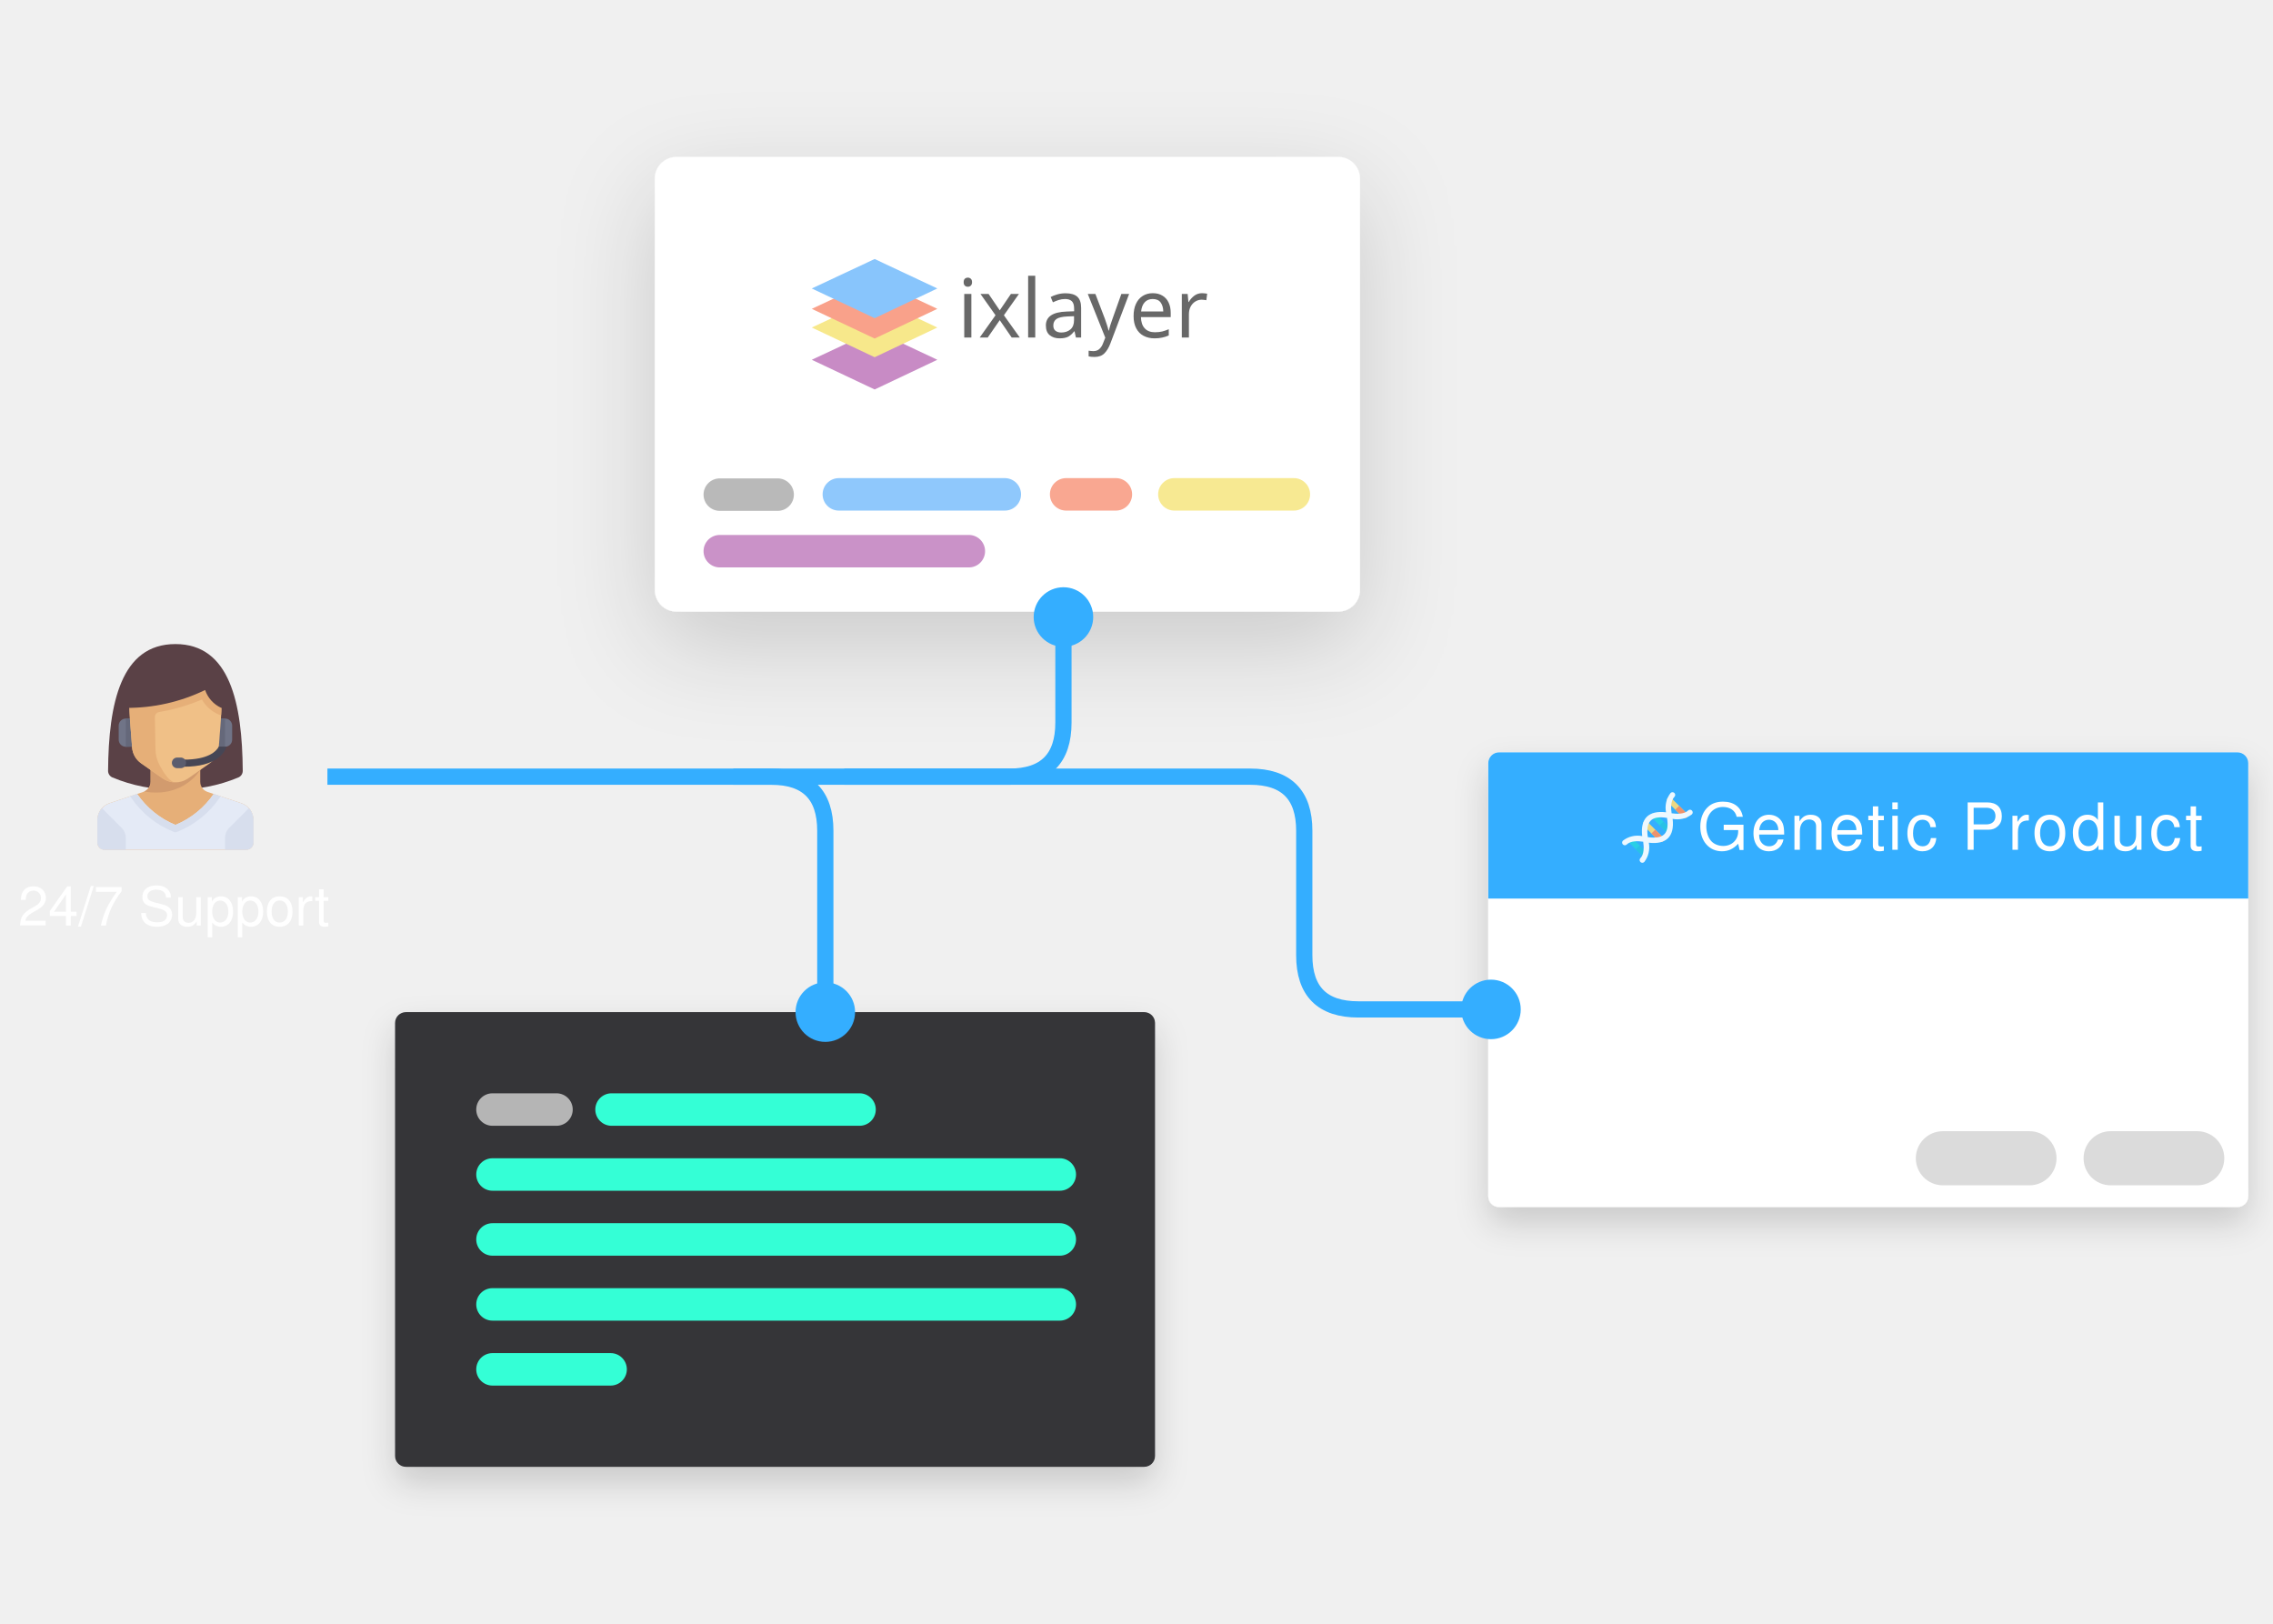
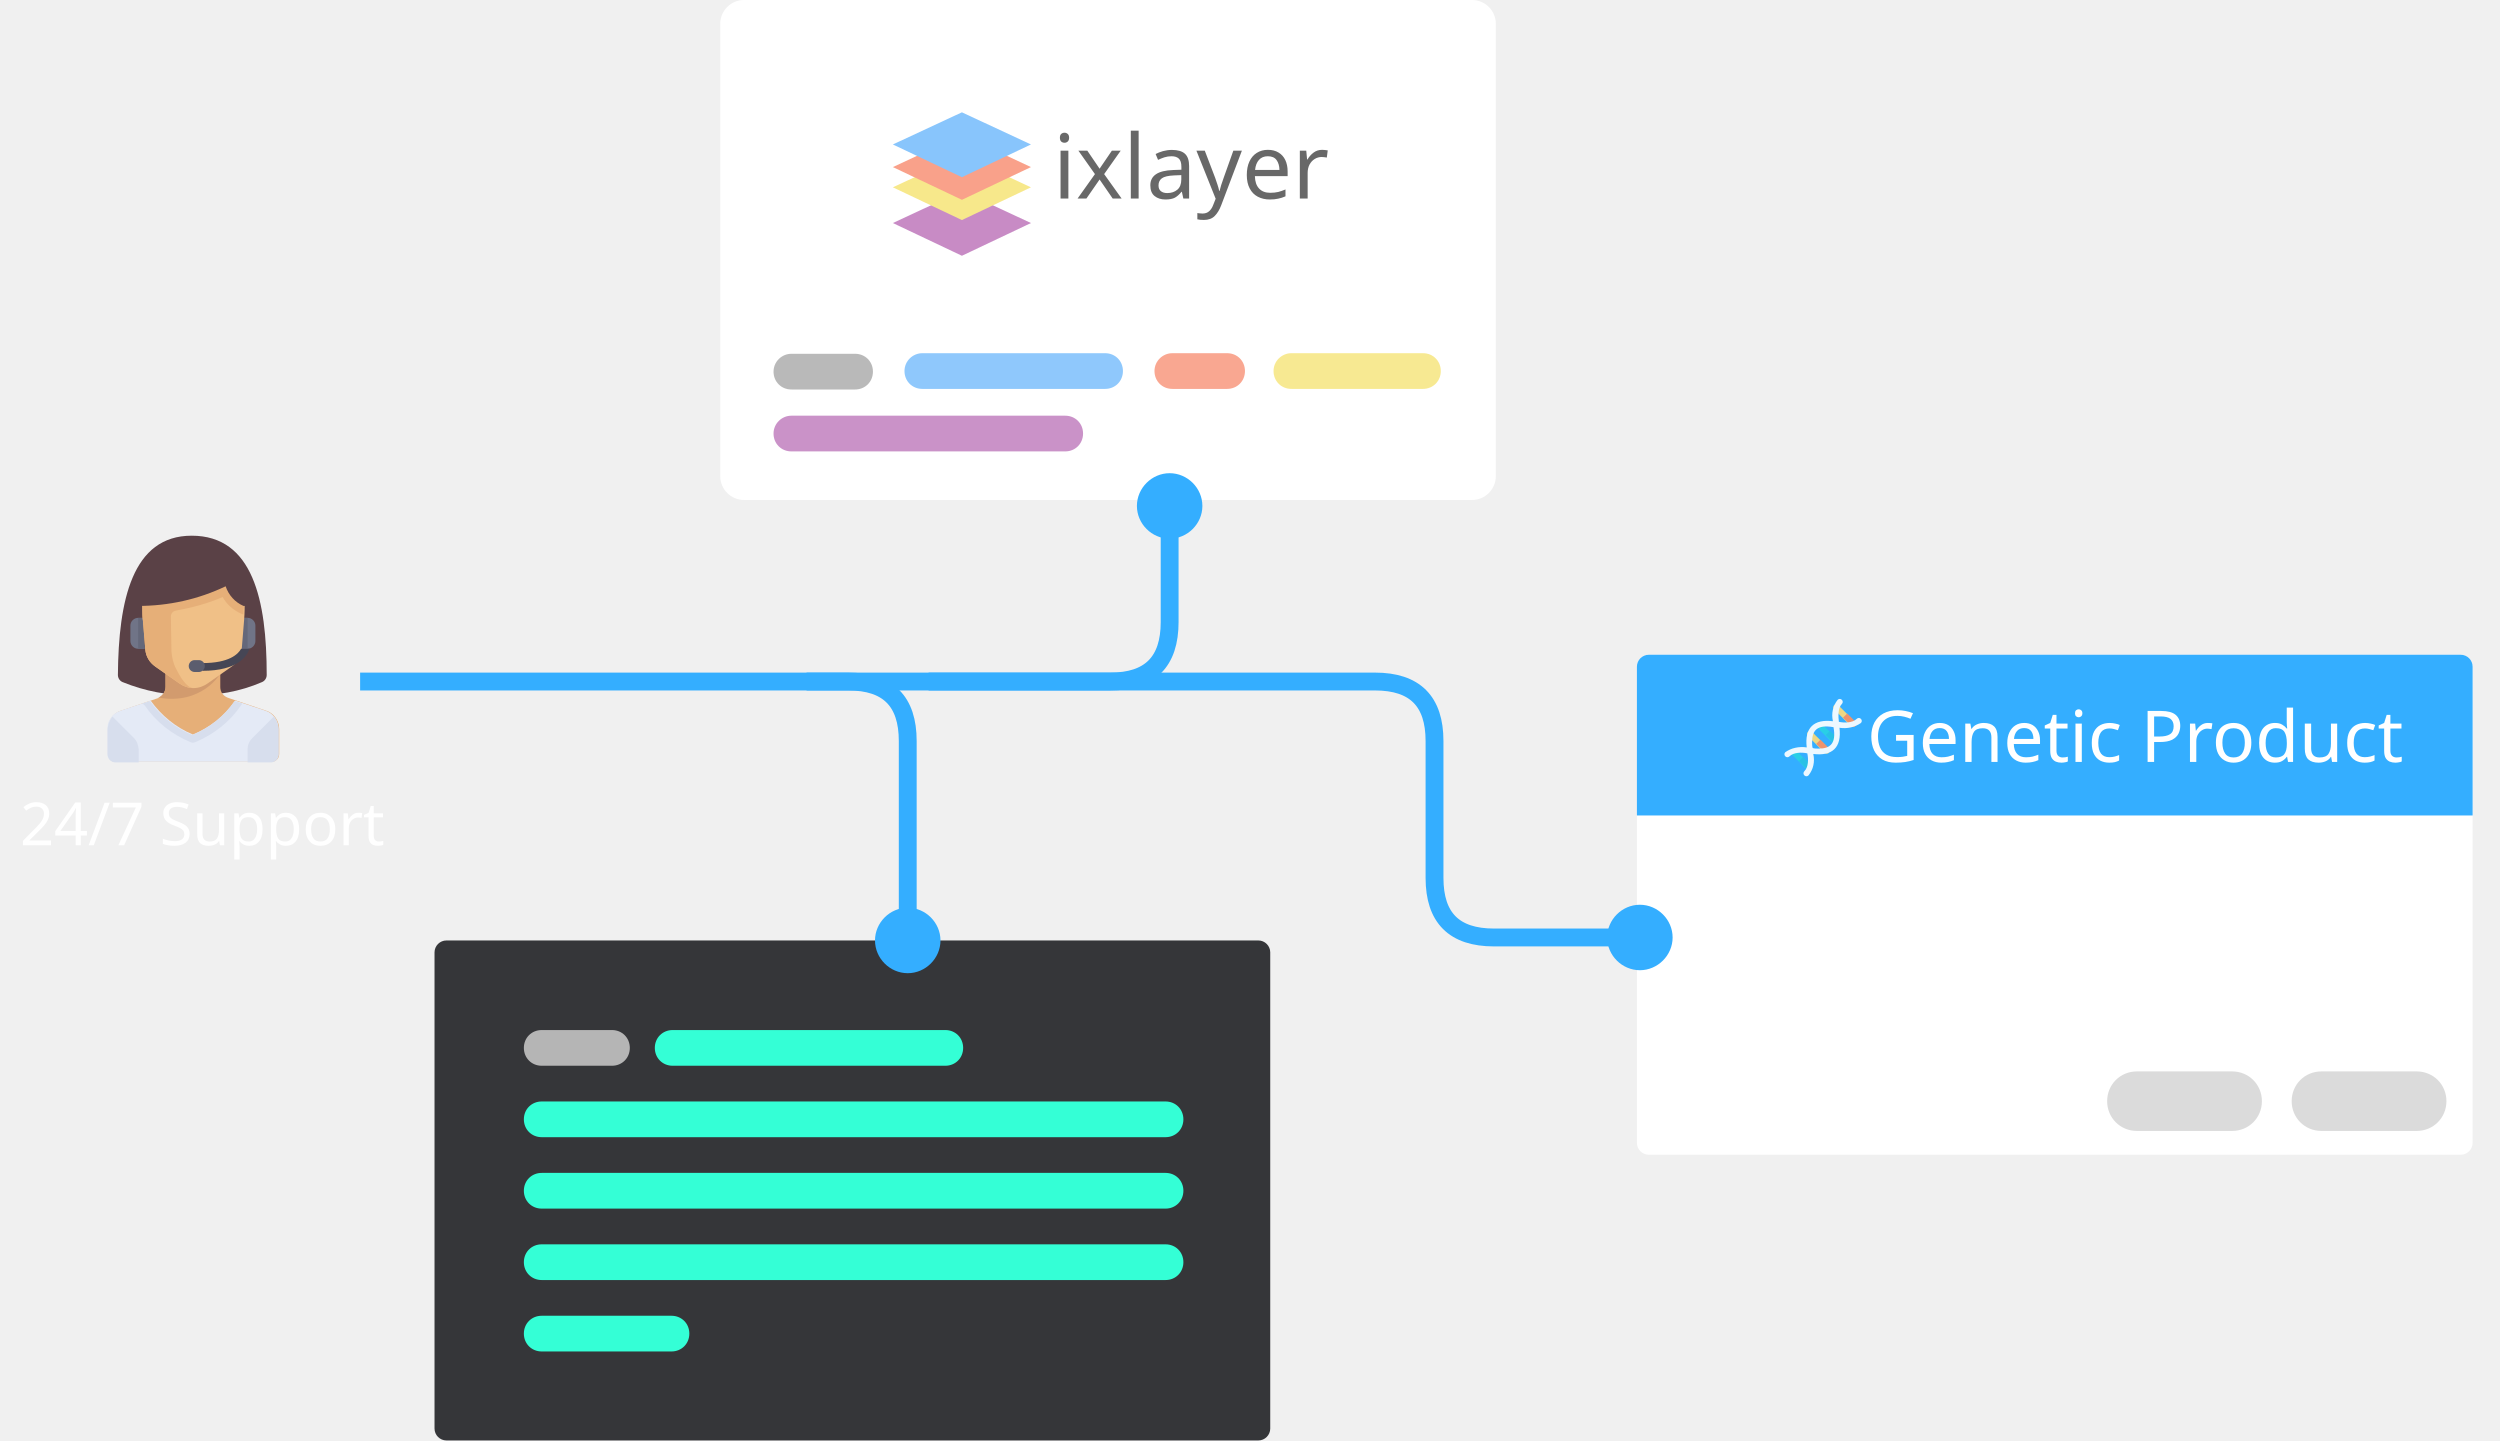
- <svg xmlns="http://www.w3.org/2000/svg" viewBox="732 8446 420 300">
-   <defs>
-     <style>
-       .cls-1 {
-         clip-path: url(#clip-ixAnypoint-support_1);
-       }
- 
-       .cls-15, .cls-2, .cls-31 {
-         fill: #fff;
-       }
- 
-       .cls-3 {
-         opacity: 0.94;
-       }
- 
-       .cls-4 {
-         fill: #b5b5b5;
-       }
- 
-       .cls-5 {
-         fill: #88c5fc;
-       }
- 
-       .cls-6 {
-         fill: #c78bc5;
-       }
- 
-       .cls-7 {
-         fill: #f9a18a;
-       }
- 
-       .cls-8 {
-         fill: #f7e88b;
-       }
- 
-       .cls-9 {
-         fill: #686868;
-         font-size: 15px;
-         font-family: TrebuchetMS, Trebuchet MS;
-       }
- 
-       .cls-10 {
-         fill: #c17dbe;
-         opacity: 0.89;
-       }
- 
-       .cls-11 {
-         fill: #353639;
-       }
- 
-       .cls-12 {
-         fill: #34ffd6;
-       }
- 
-       .cls-13 {
-         fill: #dbdbdb;
-       }
- 
-       .cls-14 {
-         fill: #34aeff;
-       }
- 
-       .cls-15 {
-         font-size: 12px;
-         letter-spacing: 0.045em;
-       }
- 
-       .cls-15, .cls-31 {
-         font-family: Helvetica;
-       }
- 
-       .cls-16 {
-         opacity: 0.91;
-       }
- 
-       .cls-17 {
-         fill: #ffdb77;
-       }
- 
-       .cls-18 {
-         fill: #ff905e;
-       }
- 
-       .cls-19 {
-         fill: #28d2e4;
-       }
- 
-       .cls-20 {
-         fill: #28c3e4;
-       }
- 
-       .cls-21 {
-         fill: #5a4146;
-       }
- 
-       .cls-22 {
-         fill: #e6af78;
-       }
- 
-       .cls-23 {
-         fill: #d29b6e;
-       }
- 
-       .cls-24 {
-         fill: #e4eaf6;
-       }
- 
-       .cls-25 {
-         fill: #d7deed;
-       }
- 
-       .cls-26 {
-         fill: #707487;
-       }
- 
-       .cls-27 {
-         fill: #65687a;
-       }
- 
-       .cls-28 {
-         fill: #f0c087;
-       }
- 
-       .cls-29 {
-         fill: #464655;
-       }
- 
-       .cls-30 {
-         fill: #5b5d6e;
-       }
- 
-       .cls-31 {
-         font-size: 10px;
-       }
- 
-       .cls-32 {
-         fill: none;
-         stroke: #34aeff;
-         stroke-miterlimit: 10;
-         stroke-width: 3px;
-       }
- 
-       .cls-33 {
-         filter: url(#Rectangle_84);
-       }
- 
-       .cls-34 {
-         filter: url(#Path_263);
-       }
- 
-       .cls-35 {
-         filter: url(#Rectangle_149);
-       }
-     </style>
-     <filter id="Rectangle_149" x="826" y="8454" width="184.291" height="137.997" filterUnits="userSpaceOnUse">
-       <feOffset dy="6" input="SourceAlpha" />
-       <feGaussianBlur stdDeviation="9" result="blur" />
-       <feFlood flood-opacity="0.161" />
-       <feComposite operator="in" in2="blur" />
-       <feComposite in="SourceGraphic" />
-     </filter>
-     <filter id="Path_263" x="796" y="8626.997" width="158.425" height="102.015" filterUnits="userSpaceOnUse">
-       <feOffset dy="3" input="SourceAlpha" />
-       <feGaussianBlur stdDeviation="3" result="blur-2" />
-       <feFlood flood-opacity="0.161" />
-       <feComposite operator="in" in2="blur-2" />
-       <feComposite in="SourceGraphic" />
-     </filter>
-     <filter id="Rectangle_84" x="998" y="8579" width="158.425" height="102.015" filterUnits="userSpaceOnUse">
-       <feOffset dy="3" input="SourceAlpha" />
-       <feGaussianBlur stdDeviation="3" result="blur-3" />
-       <feFlood flood-opacity="0.161" />
-       <feComposite operator="in" in2="blur-3" />
-       <feComposite in="SourceGraphic" />
-     </filter>
-     <clipPath id="clip-ixAnypoint-support_1">
-       <rect x="732" y="8446" width="420" height="300" />
+ <svg xmlns="http://www.w3.org/2000/svg" xmlns:xlink="http://www.w3.org/1999/xlink" version="1.1" id="Слой_1" x="0px" y="0px" viewBox="0 0 420 242" style="enable-background:new 0 0 420 242;" xml:space="preserve">
+   <style type="text/css">
+ 	.st0{clip-path:url(#SVGID_2_);}
+ 	.st1{fill:#FFFFFF;}
+ 	.st2{opacity:0.94;}
+ 	.st3{fill:#B5B5B5;}
+ 	.st4{fill:#88C5FC;}
+ 	.st5{fill:#C78BC5;}
+ 	.st6{fill:#F9A18A;}
+ 	.st7{fill:#F7E88B;}
+ 	.st8{fill:#686868;}
+ 	.st9{font-family:'TrebuchetMS';}
+ 	.st10{font-size:15px;}
+ 	.st11{opacity:0.89;fill:#C17DBE;enable-background:new    ;}
+ 	.st12{fill:#353639;}
+ 	.st13{fill:#34FFD6;}
+ 	.st14{fill:#DBDBDB;}
+ 	.st15{fill:#34AEFF;}
+ 	.st16{font-family:'ArialMT';}
+ 	.st17{font-size:12px;}
+ 	.st18{opacity:0.91;}
+ 	.st19{fill:#FFDB77;}
+ 	.st20{fill:#FF905E;}
+ 	.st21{fill:#28D2E4;}
+ 	.st22{fill:#28C3E4;}
+ 	.st23{fill:#5A4146;}
+ 	.st24{fill:#E6AF78;}
+ 	.st25{fill:#D29B6E;}
+ 	.st26{fill:#E4EAF6;}
+ 	.st27{fill:#D7DEED;}
+ 	.st28{fill:#707487;}
+ 	.st29{fill:#65687A;}
+ 	.st30{fill:#F0C087;}
+ 	.st31{fill:#464655;}
+ 	.st32{fill:#5B5D6E;}
+ 	.st33{font-size:10px;}
+ 	.st34{fill:none;stroke:#34AEFF;stroke-width:3;stroke-miterlimit:10;}
+ </style>
+   <g>
+     <defs>
+       <rect id="SVGID_1_" y="-29" width="420" height="300" />
+     </defs>
+     <clipPath id="SVGID_2_">
+       <use xlink:href="#SVGID_1_" style="overflow:visible;" />
    </clipPath>
-   </defs>
-   <g id="ixAnypoint-support_1" data-name="ixAnypoint-support – 1" class="cls-1">
-     <g id="Group_750" data-name="Group 750" transform="translate(175 4152.997)">
-       <g id="Group_468" data-name="Group 468" transform="translate(5 519)">
-         <g class="cls-35" transform="matrix(1, 0, 0, 1, -180, -4672)">
-           <rect id="Rectangle_149-2" data-name="Rectangle 149" class="cls-2" width="130.291" height="83.997" rx="4" transform="translate(853 8475)" />
-         </g>
-         <g id="Group_353" data-name="Group 353" class="cls-3" transform="translate(682.454 3862.339)">
-           <rect id="Rectangle_19" data-name="Rectangle 19" class="cls-4" width="16.692" height="6" rx="3" transform="translate(-0.454 0.051)" />
-           <rect id="Rectangle_20" data-name="Rectangle 20" class="cls-5" width="36.666" height="6" rx="3" transform="translate(21.546 0)" />
-           <rect id="Rectangle_21" data-name="Rectangle 21" class="cls-6" width="52.021" height="6" rx="3" transform="translate(-0.454 10.5)" />
-           <rect id="Rectangle_95" data-name="Rectangle 95" class="cls-7" width="15.19" height="6" rx="3" transform="translate(63.546 0)" />
-           <rect id="Rectangle_96" data-name="Rectangle 96" class="cls-8" width="28.075" height="6" rx="3" transform="translate(83.546 0)" />
-         </g>
-         <g id="ixlayer-logo" transform="translate(702 3819.472)">
-           <text id="ix_layer" data-name="ix layer" class="cls-9" transform="translate(26.892 16.887)">
-             <tspan x="0" y="0">ixlayer</tspan>
-           </text>
-           <path id="Path_4" data-name="Path 4" class="cls-10" d="M259,1087.829l11.617-5.444,11.583,5.444-11.583,5.488Z" transform="translate(-259 -1066.827)" />
-           <path id="Path_3" data-name="Path 3" class="cls-8" d="M259,1087.829l11.617-5.444,11.583,5.444-11.583,5.488Z" transform="translate(-259 -1072.786)" />
-           <path id="Path_2" data-name="Path 2" class="cls-7" d="M259,1087.829l11.617-5.444,11.583,5.444-11.583,5.488Z" transform="translate(-259 -1076.237)" />
-           <path id="Path_1" data-name="Path 1" class="cls-5" d="M259,1087.829l11.617-5.444,11.583,5.444-11.583,5.488Z" transform="translate(-259 -1080)" />
-         </g>
-       </g>
-       <g id="Group_312" data-name="Group 312" transform="translate(-857 2763)">
-         <g class="cls-34" transform="matrix(1, 0, 0, 1, 682, -6916)">
-           <path id="Path_263-2" data-name="Path 263" class="cls-11" d="M2,0H138.425a2,2,0,0,1,2,2V82.015a2,2,0,0,1-2,2H2a2,2,0,0,1-2-2V2A2,2,0,0,1,2,0Z" transform="translate(805 8633)" />
-         </g>
-         <g id="Group_311" data-name="Group 311" transform="translate(1.509 2.15)">
-           <rect id="Rectangle_116" data-name="Rectangle 116" class="cls-12" width="51.827" height="6" rx="3" transform="translate(1522.491 1729.851)" />
-           <rect id="Rectangle_117" data-name="Rectangle 117" class="cls-12" width="110.827" height="6" rx="3" transform="translate(1500.491 1741.851)" />
-           <rect id="Rectangle_118" data-name="Rectangle 118" class="cls-12" width="110.827" height="6" rx="3" transform="translate(1500.491 1753.851)" />
-           <rect id="Rectangle_119" data-name="Rectangle 119" class="cls-12" width="110.827" height="6" rx="3" transform="translate(1500.491 1765.851)" />
-           <rect id="Rectangle_120" data-name="Rectangle 120" class="cls-12" width="27.827" height="6" rx="3" transform="translate(1500.491 1777.851)" />
-           <rect id="Rectangle_121" data-name="Rectangle 121" class="cls-4" width="17.827" height="6" rx="3" transform="translate(1500.491 1729.851)" />
-         </g>
-       </g>
-       <g id="Group_365" data-name="Group 365" transform="translate(643 2629)">
-         <g id="Group_302" data-name="Group 302" transform="translate(-755 1050)">
-           <g class="cls-33" transform="matrix(1, 0, 0, 1, -63, -7832)">
-             <rect id="Rectangle_84-2" data-name="Rectangle 84" class="cls-2" width="140.425" height="84.015" rx="2" transform="translate(1007 8585)" />
+     <g id="ixAnypoint-support_1" class="st0">
+       <g id="Group_750" transform="translate(175 4152.997)">
+         <g id="Group_468" transform="translate(5 519)">
+           <g transform="matrix(1, 0, 0, 1, -180, -4672)">
+             <path id="Rectangle_149-2" class="st1" d="M125,0h122.3c2.2,0,4,1.8,4,4v76c0,2.2-1.8,4-4,4H125c-2.2,0-4-1.8-4-4V4       C121,1.8,122.8,0,125,0z" />
          </g>
-           <g id="Group_223" data-name="Group 223">
-             <rect id="Rectangle_85" data-name="Rectangle 85" class="cls-13" width="26" height="10" rx="5" transform="translate(1023 823)" />
-             <rect id="Rectangle_86" data-name="Rectangle 86" class="cls-13" width="26" height="10" rx="5" transform="translate(1054 823)" />
+           <g id="Group_353" transform="translate(682.454 3862.339)" class="st2">
+             <path id="Rectangle_19" class="st3" d="M-729.5-8474.9h10.7c1.7,0,3,1.3,3,3l0,0c0,1.7-1.3,3-3,3h-10.7c-1.7,0-3-1.3-3-3l0,0       C-732.5-8473.6-731.1-8474.9-729.5-8474.9z" />
+             <path id="Rectangle_20" class="st4" d="M-707.5-8475h30.7c1.7,0,3,1.3,3,3l0,0c0,1.7-1.3,3-3,3h-30.7c-1.7,0-3-1.3-3-3l0,0       C-710.5-8473.7-709.1-8475-707.5-8475z" />
+             <path id="Rectangle_21" class="st5" d="M-729.5-8464.5h46c1.7,0,3,1.3,3,3l0,0c0,1.7-1.3,3-3,3h-46c-1.7,0-3-1.3-3-3l0,0       C-732.5-8463.2-731.1-8464.5-729.5-8464.5z" />
+             <path id="Rectangle_95" class="st6" d="M-665.5-8475h9.2c1.7,0,3,1.3,3,3l0,0c0,1.7-1.3,3-3,3h-9.2c-1.7,0-3-1.3-3-3l0,0       C-668.5-8473.7-667.1-8475-665.5-8475z" />
+             <path id="Rectangle_96" class="st7" d="M-645.5-8475h22.1c1.7,0,3,1.3,3,3l0,0c0,1.7-1.3,3-3,3h-22.1c-1.7,0-3-1.3-3-3l0,0       C-648.5-8473.7-647.1-8475-645.5-8475z" />
          </g>
-           <path id="Rectangle_154" data-name="Rectangle 154" class="cls-14" d="M2,0H138.425a2,2,0,0,1,2,2V27.015a0,0,0,0,1,0,0H0a0,0,0,0,1,0,0V2A2,2,0,0,1,2,0Z" transform="translate(944 753.003)" />
-         </g>
-         <g id="Group_364" data-name="Group 364" transform="translate(165.064 1709.003)">
-           <g id="Group_62" data-name="Group 62" transform="translate(62.581 101)">
-             <text id="Genetic_Product" data-name="Genetic Product" class="cls-15" transform="translate(0 11)">
-               <tspan x="0" y="0">Genetic Product</tspan>
-             </text>
-           </g>
-           <g id="dna" class="cls-16" transform="translate(48.667 101.366)">
-             <path id="Path_89" data-name="Path 89" class="cls-17" d="M154.044,213.642,151.2,210.8a.5.5,0,1,1,.71-.71l2.844,2.844a.5.5,0,1,1-.71.71Z" transform="translate(-147.204 -204.591)" />
-             <path id="Path_90" data-name="Path 90" class="cls-18" d="M214.764,272.941l-1.422-1.422-.71.71,1.422,1.422a.5.5,0,0,0,.71-.71Z" transform="translate(-207.214 -264.6)" />
-             <path id="Path_91" data-name="Path 91" class="cls-17" d="M326.9,40.785l-2.844-2.844a.5.5,0,1,1,.71-.71l2.844,2.844a.5.5,0,0,1-.71.71Z" transform="translate(-315.656 -36.139)" />
-             <path id="Path_92" data-name="Path 92" class="cls-18" d="M387.62,100.085,386.2,98.663l-.71.71,1.422,1.422a.5.5,0,1,0,.71-.71Z" transform="translate(-375.666 -96.149)" />
-             <path id="Path_93" data-name="Path 93" class="cls-19" d="M40.077,327.614l-2.844-2.844a.5.5,0,1,1,.71-.71l2.844,2.844a.5.5,0,0,1-.71.71Z" transform="translate(-36.141 -315.66)" />
-             <path id="Path_94" data-name="Path 94" class="cls-20" d="M100.795,386.91l-1.422-1.422-.71.71,1.422,1.422a.5.5,0,1,0,.71-.71Z" transform="translate(-96.149 -375.665)" />
-             <path id="Path_95" data-name="Path 95" class="cls-19" d="M212.931,154.754l-2.844-2.844a.5.5,0,1,1,.71-.71l2.844,2.844a.5.5,0,0,1-.71.71Z" transform="translate(-204.59 -147.204)" />
-             <path id="Path_96" data-name="Path 96" class="cls-20" d="M273.652,214.054l-1.422-1.422-.71.71,1.422,1.422a.5.5,0,1,0,.71-.71Z" transform="translate(-264.602 -207.214)" />
-             <path id="Path_97" data-name="Path 97" class="cls-2" d="M9.338,4.932A4.435,4.435,0,0,0,12.9,4.09a.5.5,0,1,0-.71-.71c-.687.687-2.079.669-3.039.512-.135-.806-.211-2.31.515-3.036a.5.5,0,0,0-.71-.71,4.435,4.435,0,0,0-.842,3.563c-3.2-.378-4.791,1.136-4.4,4.4a4.435,4.435,0,0,0-3.563.842.5.5,0,0,0,.71.71c.686-.686,2.074-.67,3.036-.512.157.962.174,2.35-.512,3.036a.5.5,0,0,0,.71.71,4.435,4.435,0,0,0,.842-3.563C8.133,9.715,9.725,8.2,9.338,4.932ZM8.3,4.749c.452,2.765-.589,3.645-2.5,3.638A6.785,6.785,0,0,1,4.751,8.3a6.783,6.783,0,0,1-.09-1.048C4.654,5.384,5.485,4.288,8.3,4.749Z" transform="translate(-0.002 0)" />
+           <g id="ixlayer-logo" transform="translate(702 3819.472)">
+             <text transform="matrix(1 0 0 1 -705.108 -8458.11)" class="st8 st9 st10">ixlayer</text>
+             <path id="Path_4" class="st11" d="M-732-8454l11.6-5.4l11.6,5.4l-11.6,5.5L-732-8454z" />
+             <path id="Path_3" class="st7" d="M-732-8460l11.6-5.4l11.6,5.4l-11.6,5.5L-732-8460z" />
+             <path id="Path_2" class="st6" d="M-732-8463.4l11.6-5.4l11.6,5.4l-11.6,5.5L-732-8463.4z" />
+             <path id="Path_1" class="st4" d="M-732-8467.2l11.6-5.4l11.6,5.4l-11.6,5.5L-732-8467.2z" />
          </g>
        </g>
+         <g id="Group_312" transform="translate(-857 2763)">
+           <g transform="matrix(1, 0, 0, 1, 682, -6916)">
+             <path id="Path_263-2" class="st12" d="M75,158h136.4c1.1,0,2,0.9,2,2v80c0,1.1-0.9,2-2,2H75c-1.1,0-2-0.9-2-2v-80       C73,158.9,73.9,158,75,158z" />
+           </g>
+           <g id="Group_311" transform="translate(1.509 2.15)">
+             <path id="Rectangle_116" class="st13" d="M793.5-6745.1h45.8c1.7,0,3,1.3,3,3l0,0c0,1.7-1.3,3-3,3h-45.8c-1.7,0-3-1.3-3-3l0,0       C790.5-6743.8,791.8-6745.1,793.5-6745.1z" />
+             <path id="Rectangle_117" class="st13" d="M771.5-6733.1h104.8c1.7,0,3,1.3,3,3l0,0c0,1.7-1.3,3-3,3H771.5c-1.7,0-3-1.3-3-3l0,0       C768.5-6731.8,769.8-6733.1,771.5-6733.1z" />
+             <path id="Rectangle_118" class="st13" d="M771.5-6721.1h104.8c1.7,0,3,1.3,3,3l0,0c0,1.7-1.3,3-3,3H771.5c-1.7,0-3-1.3-3-3l0,0       C768.5-6719.8,769.8-6721.1,771.5-6721.1z" />
+             <path id="Rectangle_119" class="st13" d="M771.5-6709.1h104.8c1.7,0,3,1.3,3,3l0,0c0,1.7-1.3,3-3,3H771.5c-1.7,0-3-1.3-3-3l0,0       C768.5-6707.8,769.8-6709.1,771.5-6709.1z" />
+             <path id="Rectangle_120" class="st13" d="M771.5-6697.1h21.8c1.7,0,3,1.3,3,3l0,0c0,1.7-1.3,3-3,3h-21.8c-1.7,0-3-1.3-3-3l0,0       C768.5-6695.8,769.8-6697.1,771.5-6697.1z" />
+             <path id="Rectangle_121" class="st3" d="M771.5-6745.1h11.8c1.7,0,3,1.3,3,3l0,0c0,1.7-1.3,3-3,3h-11.8c-1.7,0-3-1.3-3-3l0,0       C768.5-6743.8,769.8-6745.1,771.5-6745.1z" />
+           </g>
+         </g>
+         <g id="Group_365" transform="translate(643 2629)">
+           <g id="Group_302" transform="translate(-755 1050)">
+             <g transform="matrix(1, 0, 0, 1, -63, -7832)">
+               <path id="Rectangle_84-2" class="st1" d="M277,110h136.4c1.1,0,2,0.9,2,2v80c0,1.1-0.9,2-2,2H277c-1.1,0-2-0.9-2-2v-80        C275,110.9,275.9,110,277,110z" />
+             </g>
+             <g id="Group_223">
+               <path id="Rectangle_85" class="st14" d="M296-7652h16c2.8,0,5,2.2,5,5l0,0c0,2.8-2.2,5-5,5h-16c-2.8,0-5-2.2-5-5l0,0        C291-7649.8,293.2-7652,296-7652z" />
+               <path id="Rectangle_86" class="st14" d="M327-7652h16c2.8,0,5,2.2,5,5l0,0c0,2.8-2.2,5-5,5h-16c-2.8,0-5-2.2-5-5l0,0        C322-7649.8,324.2-7652,327-7652z" />
+             </g>
+             <path id="Rectangle_154" class="st15" d="M214-7722h136.4c1.1,0,2,0.9,2,2v25l0,0H212l0,0v-25C212-7721.1,212.9-7722,214-7722z       " />
+           </g>
+           <g id="Group_364" transform="translate(165.064 1709.003)">
+             <g id="Group_62" transform="translate(62.581 101)">
+               <text transform="matrix(1 0 0 1 -732 -8463.997)" class="st1 st16 st17">Genetic Product</text>
+             </g>
+             <g id="dna" transform="translate(48.667 101.366)" class="st18">
+               <path id="Path_89" class="st19" d="M-725.2-8465.9l-2.8-2.8c-0.2-0.2-0.2-0.5,0-0.7c0.2-0.2,0.5-0.2,0.7,0l2.8,2.8        c0.2,0.2,0.2,0.5,0,0.7C-724.6-8465.7-725-8465.7-725.2-8465.9L-725.2-8465.9L-725.2-8465.9z" />
+               <path id="Path_90" class="st20" d="M-724.5-8466.7l-1.4-1.4l-0.7,0.7l1.4,1.4c0.2,0.2,0.5,0.2,0.7,0        C-724.3-8466.1-724.3-8466.5-724.5-8466.7z" />
+               <path id="Path_91" class="st19" d="M-720.8-8470.4l-2.8-2.8c-0.2-0.2-0.2-0.5,0-0.7c0.2-0.2,0.5-0.2,0.7,0l2.8,2.8        c0.2,0.2,0.2,0.5,0,0.7C-720.2-8470.2-720.6-8470.2-720.8-8470.4z" />
+               <path id="Path_92" class="st20" d="M-720-8471.1l-1.4-1.4l-0.7,0.7l1.4,1.4c0.2,0.2,0.5,0.2,0.7,0        C-719.8-8470.5-719.8-8470.9-720-8471.1L-720-8471.1z" />
+               <path id="Path_93" class="st21" d="M-728.1-8463l-2.8-2.8c-0.2-0.2-0.2-0.5,0-0.7c0.2-0.2,0.5-0.2,0.7,0l2.8,2.8        c0.2,0.2,0.2,0.5,0,0.7S-727.9-8462.8-728.1-8463z" />
+               <path id="Path_94" class="st22" d="M-727.4-8463.8l-1.4-1.4l-0.7,0.7l1.4,1.4c0.2,0.2,0.5,0.2,0.7,0        S-727.2-8463.6-727.4-8463.8L-727.4-8463.8z" />
+               <path id="Path_95" class="st21" d="M-723.7-8467.4l-2.8-2.8c-0.2-0.2-0.2-0.5,0-0.7s0.5-0.2,0.7,0l2.8,2.8        c0.2,0.2,0.2,0.5,0,0.7S-723.5-8467.3-723.7-8467.4z" />
+               <path id="Path_96" class="st22" d="M-722.9-8468.2l-1.4-1.4l-0.7,0.7l1.4,1.4c0.2,0.2,0.5,0.2,0.7,0S-722.8-8468-722.9-8468.2        L-722.9-8468.2z" />
+               <path id="Path_97" class="st1" d="M-722.7-8470.1c1.3,0.2,2.6-0.1,3.6-0.8c0.2-0.2,0.2-0.5,0-0.7s-0.5-0.2-0.7,0        c-0.7,0.7-2.1,0.7-3,0.5c-0.1-0.8-0.2-2.3,0.5-3c0.2-0.2,0.2-0.5,0-0.7c-0.2-0.2-0.5-0.2-0.7,0c-0.8,1-1.1,2.3-0.8,3.6        c-3.2-0.4-4.8,1.1-4.4,4.4c-1.3-0.2-2.6,0.1-3.6,0.8c-0.2,0.2-0.2,0.5,0,0.7s0.5,0.2,0.7,0l0,0c0.7-0.7,2.1-0.7,3-0.5        c0.2,1,0.2,2.3-0.5,3c-0.2,0.2-0.2,0.5,0,0.7c0.2,0.2,0.5,0.2,0.7,0c0.8-1,1.1-2.3,0.8-3.6        C-723.9-8465.3-722.3-8466.8-722.7-8470.1z M-723.7-8470.2c0.5,2.8-0.6,3.6-2.5,3.6c-0.4,0-0.7,0-1-0.1        c-0.1-0.3-0.1-0.7-0.1-1C-727.3-8469.6-726.5-8470.7-723.7-8470.2z" />
+             </g>
+           </g>
+         </g>
+         <g id="Group_481" transform="translate(-76 57)">
+           <g id="Support_-_01" transform="translate(589.207 4355)">
+             <path id="Path_702" class="st23" d="M-643.4-8451.6c0,0.5-0.3,1-0.8,1.2c-3.7,1.6-7.7,2.3-11.7,2.2c-4,0.1-8-0.7-11.7-2.2       c-0.5-0.2-0.8-0.7-0.8-1.2c0.1-12.5,2.4-23.4,12.4-23.4C-645.7-8475-643.4-8464.1-643.4-8451.6z" />
+             <path id="Path_703" class="st24" d="M-651.2-8449.6v-3.2h-9.2v3.2c0,0.8-0.5,1.6-1.3,1.9l-6.2,2.1c-1.3,0.4-2.2,1.7-2.2,3.1       v4.2c0,0.7,0.6,1.3,1.3,1.3h26.2c0.7,0,1.3-0.6,1.3-1.3v-4.2c0-1.4-0.9-2.7-2.2-3.1l-6.2-2.1       C-650.7-8448-651.2-8448.7-651.2-8449.6z" />
+             <path id="Path_704" class="st25" d="M-660.4-8449.6c0,0.8-0.5,1.5-1.2,1.8c7.3,1.3,10.4-4,10.4-4l0,0v-1h-9.2L-660.4-8449.6z" />
+             <path id="Path_705" class="st26" d="M-643.6-8445.6l-5.1-1.7c-1.8,2.6-4.2,4.5-7.1,5.7c-2.9-1.2-5.3-3.2-7.1-5.7l-5.1,1.7       c-1.3,0.4-2.2,1.7-2.2,3.1v4.2c0,0.7,0.6,1.3,1.3,1.3h26.2c0.7,0,1.3-0.6,1.3-1.3v-4.2       C-641.4-8443.9-642.3-8445.2-643.6-8445.6z" />
+             <g id="Group_276" transform="translate(61.793 27.691)">
+               <path id="Path_706" class="st27" d="M-727.5-8468.7l-3.6-3.6c-0.5,0.6-0.8,1.4-0.8,2.2v4.2c0,0.7,0.6,1.3,1.3,1.3h3.9v-2.2        C-726.8-8467.6-727-8468.2-727.5-8468.7z" />
+               <path id="Path_707" class="st27" d="M-707.6-8468.7l3.6-3.6c0.5,0.6,0.8,1.4,0.8,2.2v4.2c0,0.7-0.6,1.3-1.3,1.3h-3.9v-2.2        C-708.4-8467.6-708.1-8468.2-707.6-8468.7z" />
+               <path id="Path_708" class="st27" d="M-725.7-8474.2c1.9,2.8,4.6,4.9,7.7,6.2l0.4,0.1l0.4-0.1c3.1-1.3,5.8-3.4,7.7-6.2l0.2-0.3        l-1.3-0.4c-1.8,2.6-4.2,4.5-7.1,5.7c-2.9-1.2-5.3-3.2-7.1-5.7l-1.3,0.4L-725.7-8474.2z" />
+             </g>
+             <path id="Path_709" class="st28" d="M-664.2-8461.2h-0.8c-0.7,0-1.3,0.6-1.3,1.3c0,0,0,0,0,0v2.6c0,0.7,0.6,1.3,1.3,1.3       c0,0,0,0,0,0l1.1,0L-664.2-8461.2z" />
+             <path id="Path_710" class="st29" d="M-665-8461.2L-665-8461.2v5.2h0l1.1,0l-0.4-5.2H-665z" />
+             <path id="Path_711" class="st28" d="M-647.4-8461.2h0.8c0.7,0,1.3,0.6,1.3,1.3c0,0,0,0,0,0v2.6c0,0.7-0.6,1.3-1.3,1.3       c0,0,0,0,0,0l-1.1,0L-647.4-8461.2z" />
+             <path id="Path_712" class="st29" d="M-646.6-8461.2L-646.6-8461.2v5.2h0l-1.1,0l0.4-5.2H-646.6z" />
+             <path id="Path_713" class="st30" d="M-664.3-8467.1v2.8c0,1.2,0,2.3,0.1,3.5l0.4,4.9c0.1,1.2,0.7,2.2,1.7,2.9l4,2.8       c0.7,0.5,1.5,0.8,2.4,0.8l0,0c0.9,0,1.7-0.3,2.4-0.8l4-2.8c1-0.7,1.6-1.7,1.7-2.9l0.4-4.9c0.1-1.2,0.1-2.3,0.1-3.5v-2.8H-664.3       z" />
+             <path id="Path_714" class="st24" d="M-647.3-8467.1h-17v2.8c0,0.4,0,0.7,0,1.1l0,0c0,0.4,0,0.9,0,1.3l0,0c0,0.4,0,0.7,0.1,1.1       l0.4,4.9c0.1,1.2,0.7,2.2,1.7,2.9l4,2.8c0.7,0.5,1.5,0.8,2.4,0.8c-1.1,0-2.2-1.8-2.9-3.2c-0.5-0.9-0.7-1.9-0.8-2.9l-0.1-5.9       c0-0.5,0.3-0.9,0.8-1c2.7-0.5,5.4-1.2,7.9-2.3c0.7,1.3,1.8,2.2,3.1,2.8l0.2,0.1h0.2c0-0.4,0-0.9,0.1-1.3L-647.3-8467.1z" />
+             <path id="Path_715" class="st23" d="M-665-8467.8v4.6c5.1,0,10.1-1.1,14.7-3.3c0.5,1.5,1.6,2.7,3,3.3h0.7v-4.6H-665z" />
+             <path id="Path_716" class="st31" d="M-646.6-8456l-1.1,0c-0.5,0.9-2,2.4-6.5,2.4v1.3c6,0,7.5-2.5,7.9-3.7       C-646.4-8456-646.5-8456-646.6-8456z" />
+             <path id="Path_717" class="st32" d="M-654.8-8452.1h-0.7c-0.5,0-1-0.4-1-1l0,0l0,0c0-0.5,0.4-1,1-1l0,0h0.7c0.5,0,1,0.4,1,1       l0,0l0,0C-653.8-8452.5-654.3-8452.1-654.8-8452.1L-654.8-8452.1z" />
+           </g>
+           <text transform="matrix(1 0 0 1 -95.633 -4067.997)" class="st1 st16 st33">24/7 Support</text>
+         </g>
+         <path id="Path_718" class="st34" d="M-114.5-4038.5h82c6.7,0,10,3.3,10,10v31" />
+         <path id="Path_719" class="st15" d="M-28-3995c0-3,2.5-5.5,5.5-5.5s5.5,2.5,5.5,5.5s-2.5,5.5-5.5,5.5S-28-3992-28-3995z" />
+         <path id="Path_720" class="st34" d="M21.5-4065.5v17c0,6.7-3.3,10-10,10h-51" />
+         <path id="Path_721" class="st15" d="M16-4068c0-3,2.5-5.5,5.5-5.5s5.5,2.5,5.5,5.5s-2.5,5.5-5.5,5.5S16-4065,16-4068z" />
+         <path id="Path_722" class="st34" d="M-19-4038.5h75c6.7,0,10,3.3,10,10v23c0,6.7,3.3,10,10,10h25" />
+         <path id="Path_723" class="st15" d="M95-3995.5c0-3,2.5-5.5,5.5-5.5s5.5,2.5,5.5,5.5s-2.5,5.5-5.5,5.5S95-3992.5,95-3995.5z" />
      </g>
-       <g id="Group_481" data-name="Group 481" transform="translate(-76 57)">
-         <g id="Support_-_01" data-name="Support - 01" transform="translate(589.207 4355)">
-           <path id="Path_702" data-name="Path 702" class="cls-21" d="M113.2,23.421a1.326,1.326,0,0,1-.776,1.208,28.57,28.57,0,0,1-11.669,2.233A28.569,28.569,0,0,1,89.09,24.629a1.326,1.326,0,0,1-.776-1.208C88.407,10.915,90.695,0,100.759,0S113.111,10.915,113.2,23.421Z" transform="translate(-24.552)" />
-           <path id="Path_703" data-name="Path 703" class="cls-22" d="M80.793,303.308v-3.17H71.621v3.17a1.965,1.965,0,0,1-1.344,1.865l-6.244,2.081a3.276,3.276,0,0,0-2.24,3.108v4.191a1.31,1.31,0,0,0,1.31,1.31H89.31a1.31,1.31,0,0,0,1.31-1.31v-4.191a3.276,3.276,0,0,0-2.24-3.108l-6.244-2.081A1.966,1.966,0,0,1,80.793,303.308Z" transform="translate(0 -277.862)" />
-           <path id="Path_704" data-name="Path 704" class="cls-23" d="M179.245,303.308a1.961,1.961,0,0,1-1.2,1.8c7.342,1.251,10.37-3.99,10.37-3.99h0v-.981h-9.172Z" transform="translate(-107.625 -277.862)" />
-           <path id="Path_705" data-name="Path 705" class="cls-24" d="M88.382,374.8l-5.1-1.7a15.914,15.914,0,0,1-7.072,5.723,15.914,15.914,0,0,1-7.072-5.723l-5.1,1.7a3.276,3.276,0,0,0-2.24,3.108v4.191a1.31,1.31,0,0,0,1.31,1.31H89.311a1.31,1.31,0,0,0,1.31-1.31V377.9A3.276,3.276,0,0,0,88.382,374.8Z" transform="translate(-0.001 -345.405)" />
-           <g id="Group_276" data-name="Group 276" transform="translate(61.793 27.691)">
-             <path id="Path_706" data-name="Path 706" class="cls-25" d="M66.267,412.184l-3.634-3.635a3.266,3.266,0,0,0-.839,2.177v4.191a1.31,1.31,0,0,0,1.31,1.31h3.931v-2.19A2.621,2.621,0,0,0,66.267,412.184Z" transform="translate(-61.793 -405.918)" />
-             <path id="Path_707" data-name="Path 707" class="cls-25" d="M380.354,412.184l3.634-3.635a3.266,3.266,0,0,1,.839,2.177v4.191a1.31,1.31,0,0,1-1.31,1.31h-3.931v-2.19A2.621,2.621,0,0,1,380.354,412.184Z" transform="translate(-356 -405.918)" />
-             <path id="Path_708" data-name="Path 708" class="cls-25" d="M143.574,373.871a17.157,17.157,0,0,0,7.722,6.192l.4.131.405-.131a17.157,17.157,0,0,0,7.722-6.192l.235-.348-1.29-.43a15.913,15.913,0,0,1-7.072,5.723,15.913,15.913,0,0,1-7.072-5.723l-1.29.43Z" transform="translate(-137.287 -373.094)" />
-           </g>
-           <path id="Path_709" data-name="Path 709" class="cls-26" d="M116.833,185.438l-.761,0a1.31,1.31,0,0,0-1.314,1.31v2.59a1.31,1.31,0,0,0,1.336,1.31l1.129-.022Z" transform="translate(-49.034 -171.673)" />
-           <path id="Path_710" data-name="Path 710" class="cls-27" d="M132.418,185.436h0v5.208l.026,0,1.129-.022-.39-5.186Z" transform="translate(-65.38 -171.673)" />
-           <path id="Path_711" data-name="Path 711" class="cls-26" d="M364.41,185.438l.761,0a1.31,1.31,0,0,1,1.315,1.31v2.59a1.31,1.31,0,0,1-1.336,1.31l-1.129-.022Z" transform="translate(-279.796 -171.673)" />
-           <path id="Path_712" data-name="Path 712" class="cls-27" d="M365.17,185.436h0v5.208l-.026,0-1.129-.022.39-5.186Z" transform="translate(-279.795 -171.673)" />
-           <path id="Path_713" data-name="Path 713" class="cls-28" d="M141.241,105.931v2.825q0,1.761.135,3.517l.378,4.908a3.931,3.931,0,0,0,1.665,2.919l3.956,2.769a4.154,4.154,0,0,0,2.382.751h0a4.154,4.154,0,0,0,2.382-.751L156.1,120.1a3.931,3.931,0,0,0,1.665-2.919l.378-4.908q.135-1.755.135-3.517v-2.825Z" transform="translate(-73.551 -98.069)" />
-           <path id="Path_714" data-name="Path 714" class="cls-22" d="M158.226,105.931H141.241v2.825c0,.364.012.728.021,1.092h0q.016.656.05,1.312h0c.02.371.036.743.064,1.113l.378,4.908a3.931,3.931,0,0,0,1.665,2.919l3.956,2.769a4.154,4.154,0,0,0,2.382.751c-1.051,0-2.207-1.81-2.932-3.182a6.524,6.524,0,0,1-.752-2.929l-.111-5.932a.954.954,0,0,1,.8-.954,35.006,35.006,0,0,0,7.9-2.31A6.407,6.407,0,0,0,157.8,111.1l.206.07h.2q.034-.655.05-1.31Z" transform="translate(-73.551 -98.069)" />
-           <path id="Path_715" data-name="Path 715" class="cls-21" d="M132.414,97.1v4.586a33.05,33.05,0,0,0,14.661-3.3,5.612,5.612,0,0,0,2.98,3.3h.7V97.1Z" transform="translate(-65.38 -89.896)" />
-           <path id="Path_716" data-name="Path 716" class="cls-29" d="M284.554,255.248l-1.124-.022c-.5.909-2,2.4-6.466,2.4v1.31c5.97,0,7.5-2.544,7.891-3.716A1.312,1.312,0,0,1,284.554,255.248Z" transform="translate(-199.201 -236.275)" />
-           <path id="Path_717" data-name="Path 717" class="cls-30" d="M248.81,284.449h-.655a.983.983,0,0,1-.983-.983h0a.983.983,0,0,1,.983-.983h.655a.983.983,0,0,1,.983.983h0A.983.983,0,0,1,248.81,284.449Z" transform="translate(-171.62 -261.518)" />
-         </g>
-         <text id="_24_7_Support" data-name="24/7 Support" class="cls-31" transform="translate(665 4407)">
-           <tspan x="-28.633" y="0">24/7 Support</tspan>
-         </text>
-       </g>
-       <path id="Path_718" data-name="Path 718" class="cls-32" d="M410,120H328q-10,0-10-10V79" transform="translate(1027.5 4556.5) rotate(180)" />
-       <path id="Path_719" data-name="Path 719" class="cls-14" d="M5.5,0A5.5,5.5,0,1,1,0,5.5,5.5,5.5,0,0,1,5.5,0Z" transform="translate(704 4485.5) rotate(-90)" />
-       <path id="Path_720" data-name="Path 720" class="cls-32" d="M345,120H328q-10,0-10-10V59" transform="translate(633.5 4754.5) rotate(-90)" />
-       <path id="Path_721" data-name="Path 721" class="cls-14" d="M5.5,0A5.5,5.5,0,1,1,0,5.5,5.5,5.5,0,0,1,5.5,0Z" transform="translate(748 4412.5) rotate(-90)" />
-       <path id="Path_722" data-name="Path 722" class="cls-32" d="M140,302h75q10,0,10,10v23q0,10,10,10h25" transform="translate(573 4134.5)" />
-       <path id="Path_723" data-name="Path 723" class="cls-14" d="M5.5,0A5.5,5.5,0,1,1,0,5.5,5.5,5.5,0,0,1,5.5,0Z" transform="translate(827 4485) rotate(-90)" />
    </g>
  </g>
</svg>
